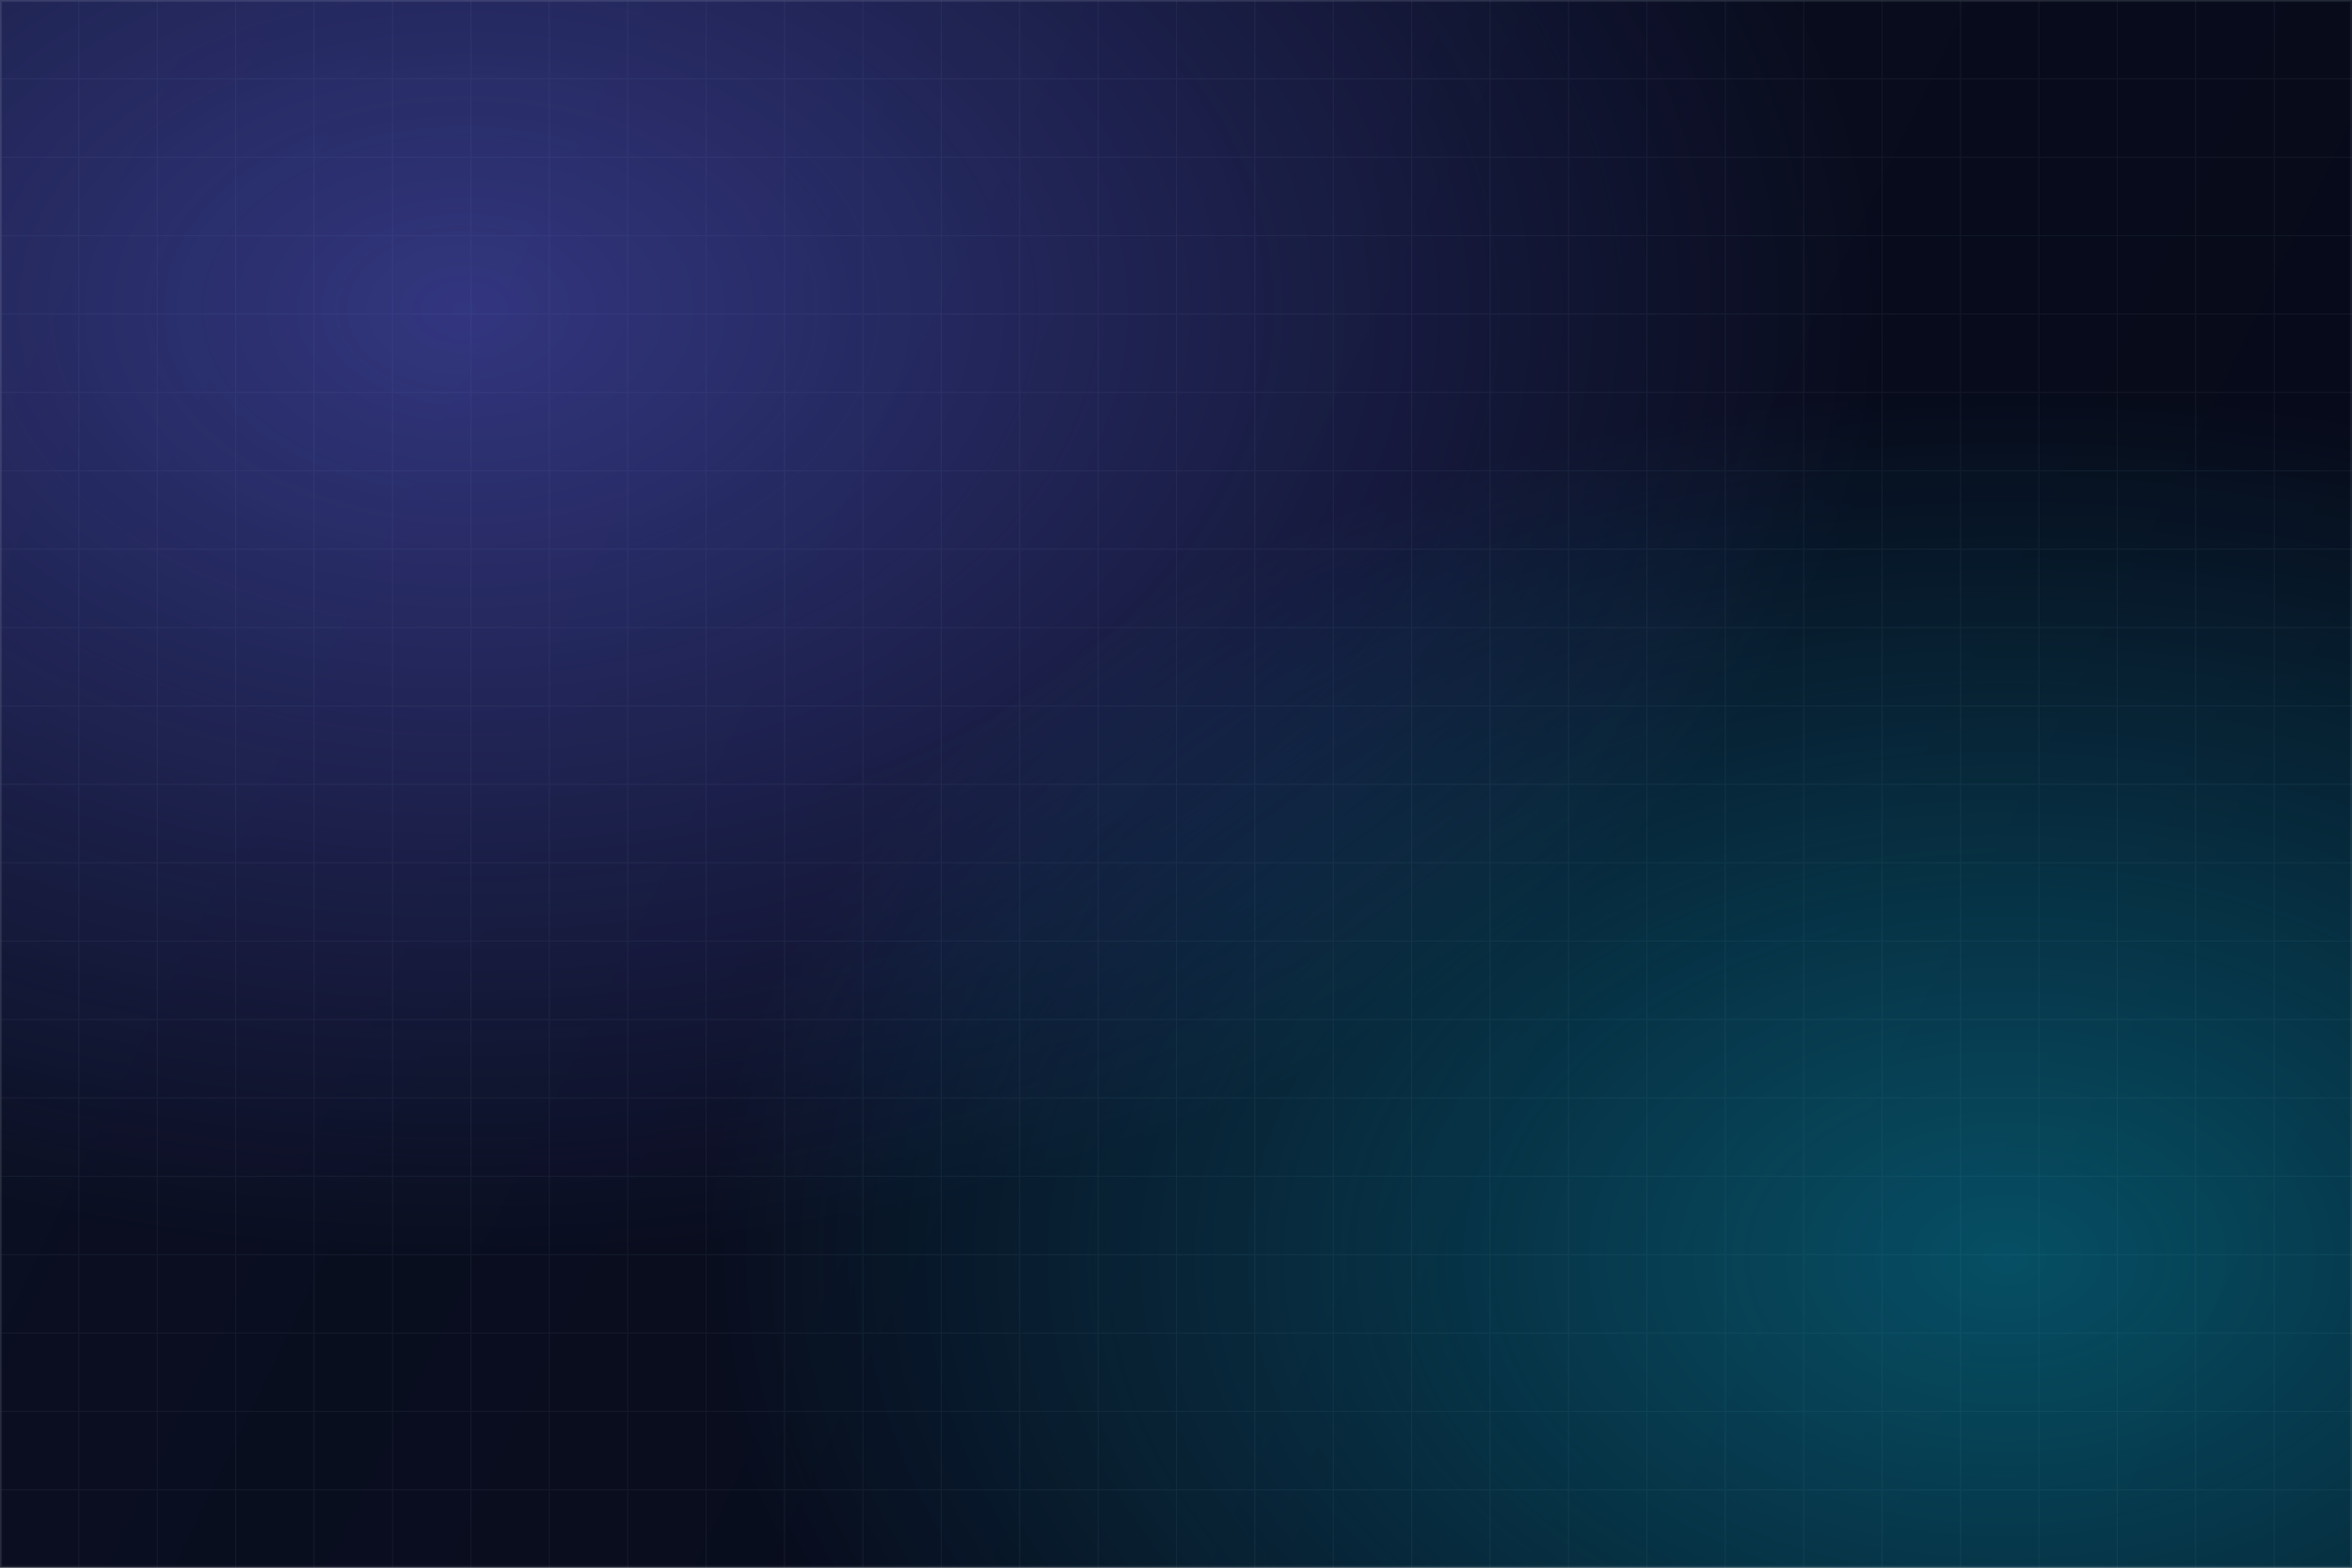
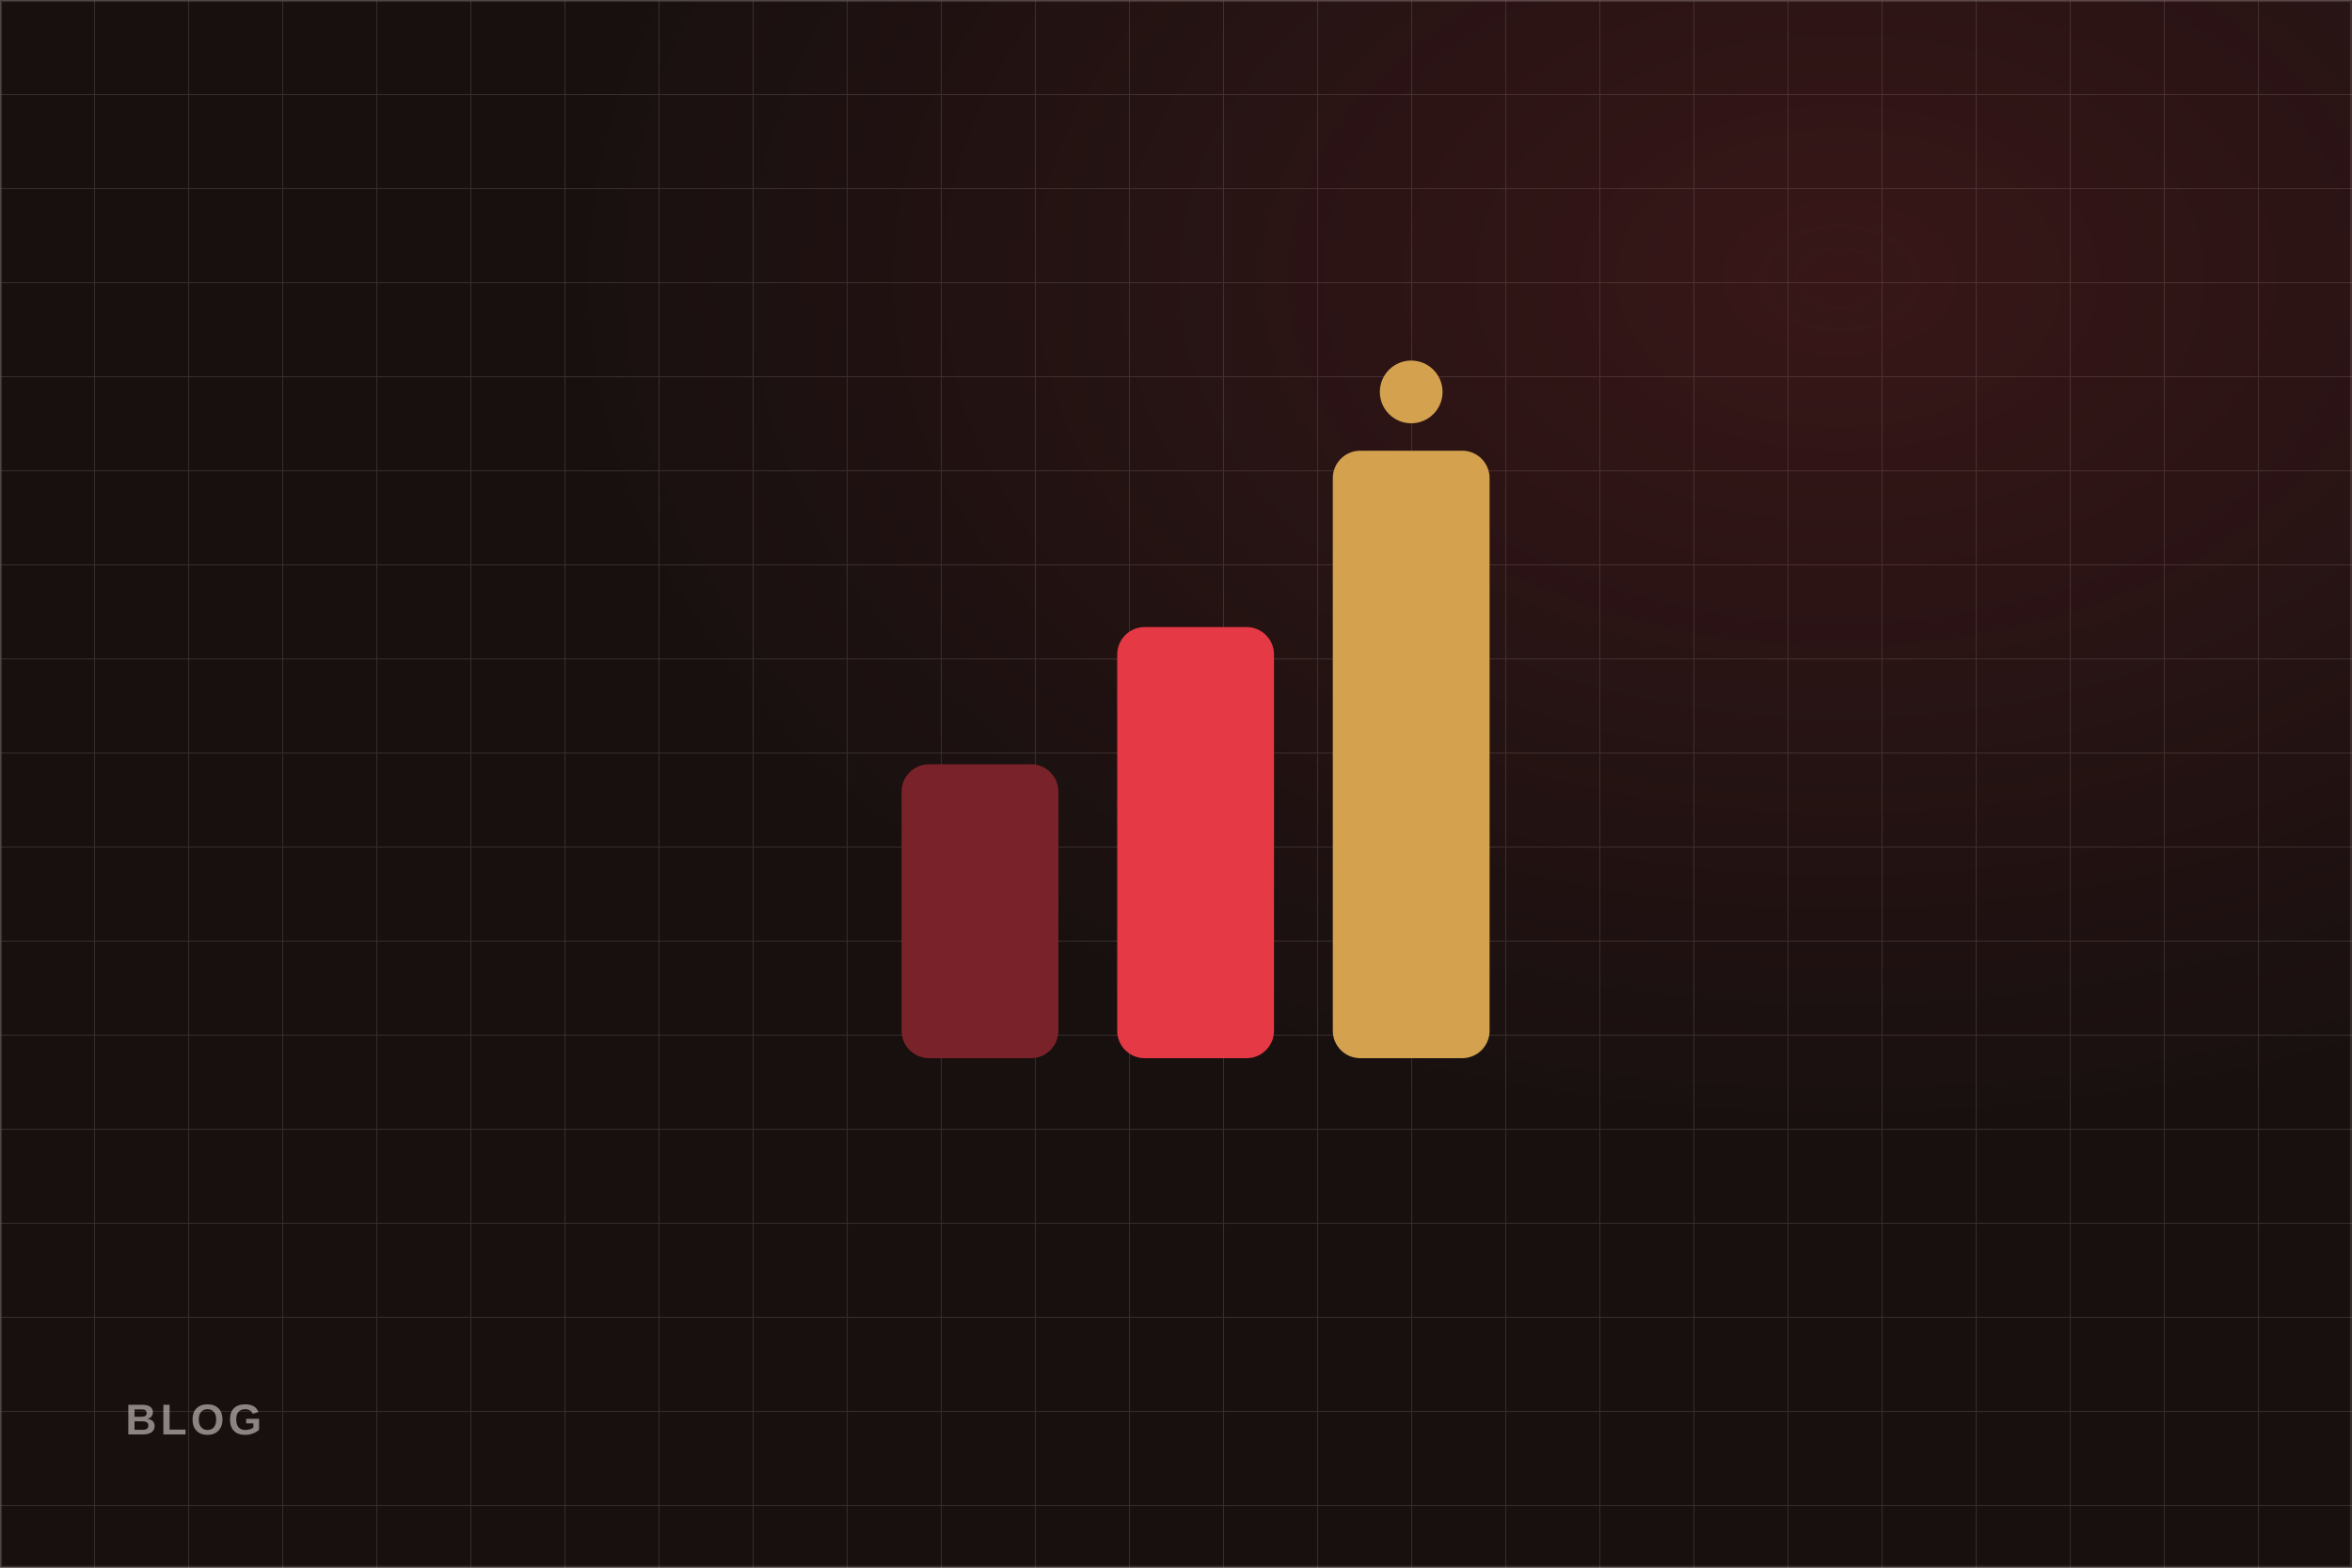
<svg xmlns="http://www.w3.org/2000/svg" viewBox="0 0 1200 800" width="1200" height="800">
  <defs>
-     <linearGradient id="bg99" x1="0%" y1="0%" x2="100%" y2="100%" gradientTransform="rotate(333)">
-       <stop offset="0%" stop-color="#0b1023" />
-       <stop offset="100%" stop-color="#050816" />
-     </linearGradient>
-     <radialGradient id="glow1_99" cx="20%" cy="20%" r="60%">
-       <stop offset="0%" stop-color="#6366F1" stop-opacity="0.45" />
-       <stop offset="100%" stop-color="#6366F1" stop-opacity="0" />
+     <radialGradient id="glow99" cx="78%" cy="18%" r="55%">
+       <stop offset="0%" stop-color="#E63946" stop-opacity="0.16" />
+       <stop offset="100%" stop-color="#E63946" stop-opacity="0" />
    </radialGradient>
-     <radialGradient id="glow2_99" cx="85%" cy="80%" r="55%">
-       <stop offset="0%" stop-color="#06B6D4" stop-opacity="0.4" />
-       <stop offset="100%" stop-color="#06B6D4" stop-opacity="0" />
-     </radialGradient>
-     <pattern id="grid99" width="40" height="40" patternUnits="userSpaceOnUse">
-       <path d="M 40 0 L 0 0 0 40" fill="none" stroke="rgba(148,163,184,0.08)" stroke-width="1" />
+     <pattern id="grid99" width="48" height="48" patternUnits="userSpaceOnUse">
+       <path d="M 48 0 L 0 0 0 48" fill="none" stroke="rgba(237,227,221,0.14)" stroke-width="1" />
    </pattern>
  </defs>
-   <rect width="1200" height="800" fill="url(#bg99)" />
+   <rect width="1200" height="800" fill="#17100F" />
  <rect width="1200" height="800" fill="url(#grid99)" />
-   <rect width="1200" height="800" fill="url(#glow1_99)" />
-   <rect width="1200" height="800" fill="url(#glow2_99)" />
-   <rect x="0.5" y="0.5" width="1199" height="799" fill="none" stroke="rgba(255,255,255,0.08)" />
+   <rect width="1200" height="800" fill="url(#glow99)" />
+   <rect x="0.5" y="0.5" width="1199" height="799" fill="none" stroke="rgba(237,227,221,0.14)" />
+   <g transform="translate(600,380)">
+     <rect x="-140" y="10" width="80" height="150" rx="14" fill="#7A2229" />
+     <rect x="-30" y="-60" width="80" height="220" rx="14" fill="#E63946" />
+     <rect x="80" y="-150" width="80" height="310" rx="14" fill="#D4A24E" />
+     <circle cx="120" cy="-180" r="16" fill="#D4A24E" />
+   </g>
+   <text x="64" y="732" font-family="Arial, Helvetica, sans-serif" font-size="22" font-weight="700" letter-spacing="2" fill="#EDE3DD" opacity="0.55">BLOG</text>
</svg>
